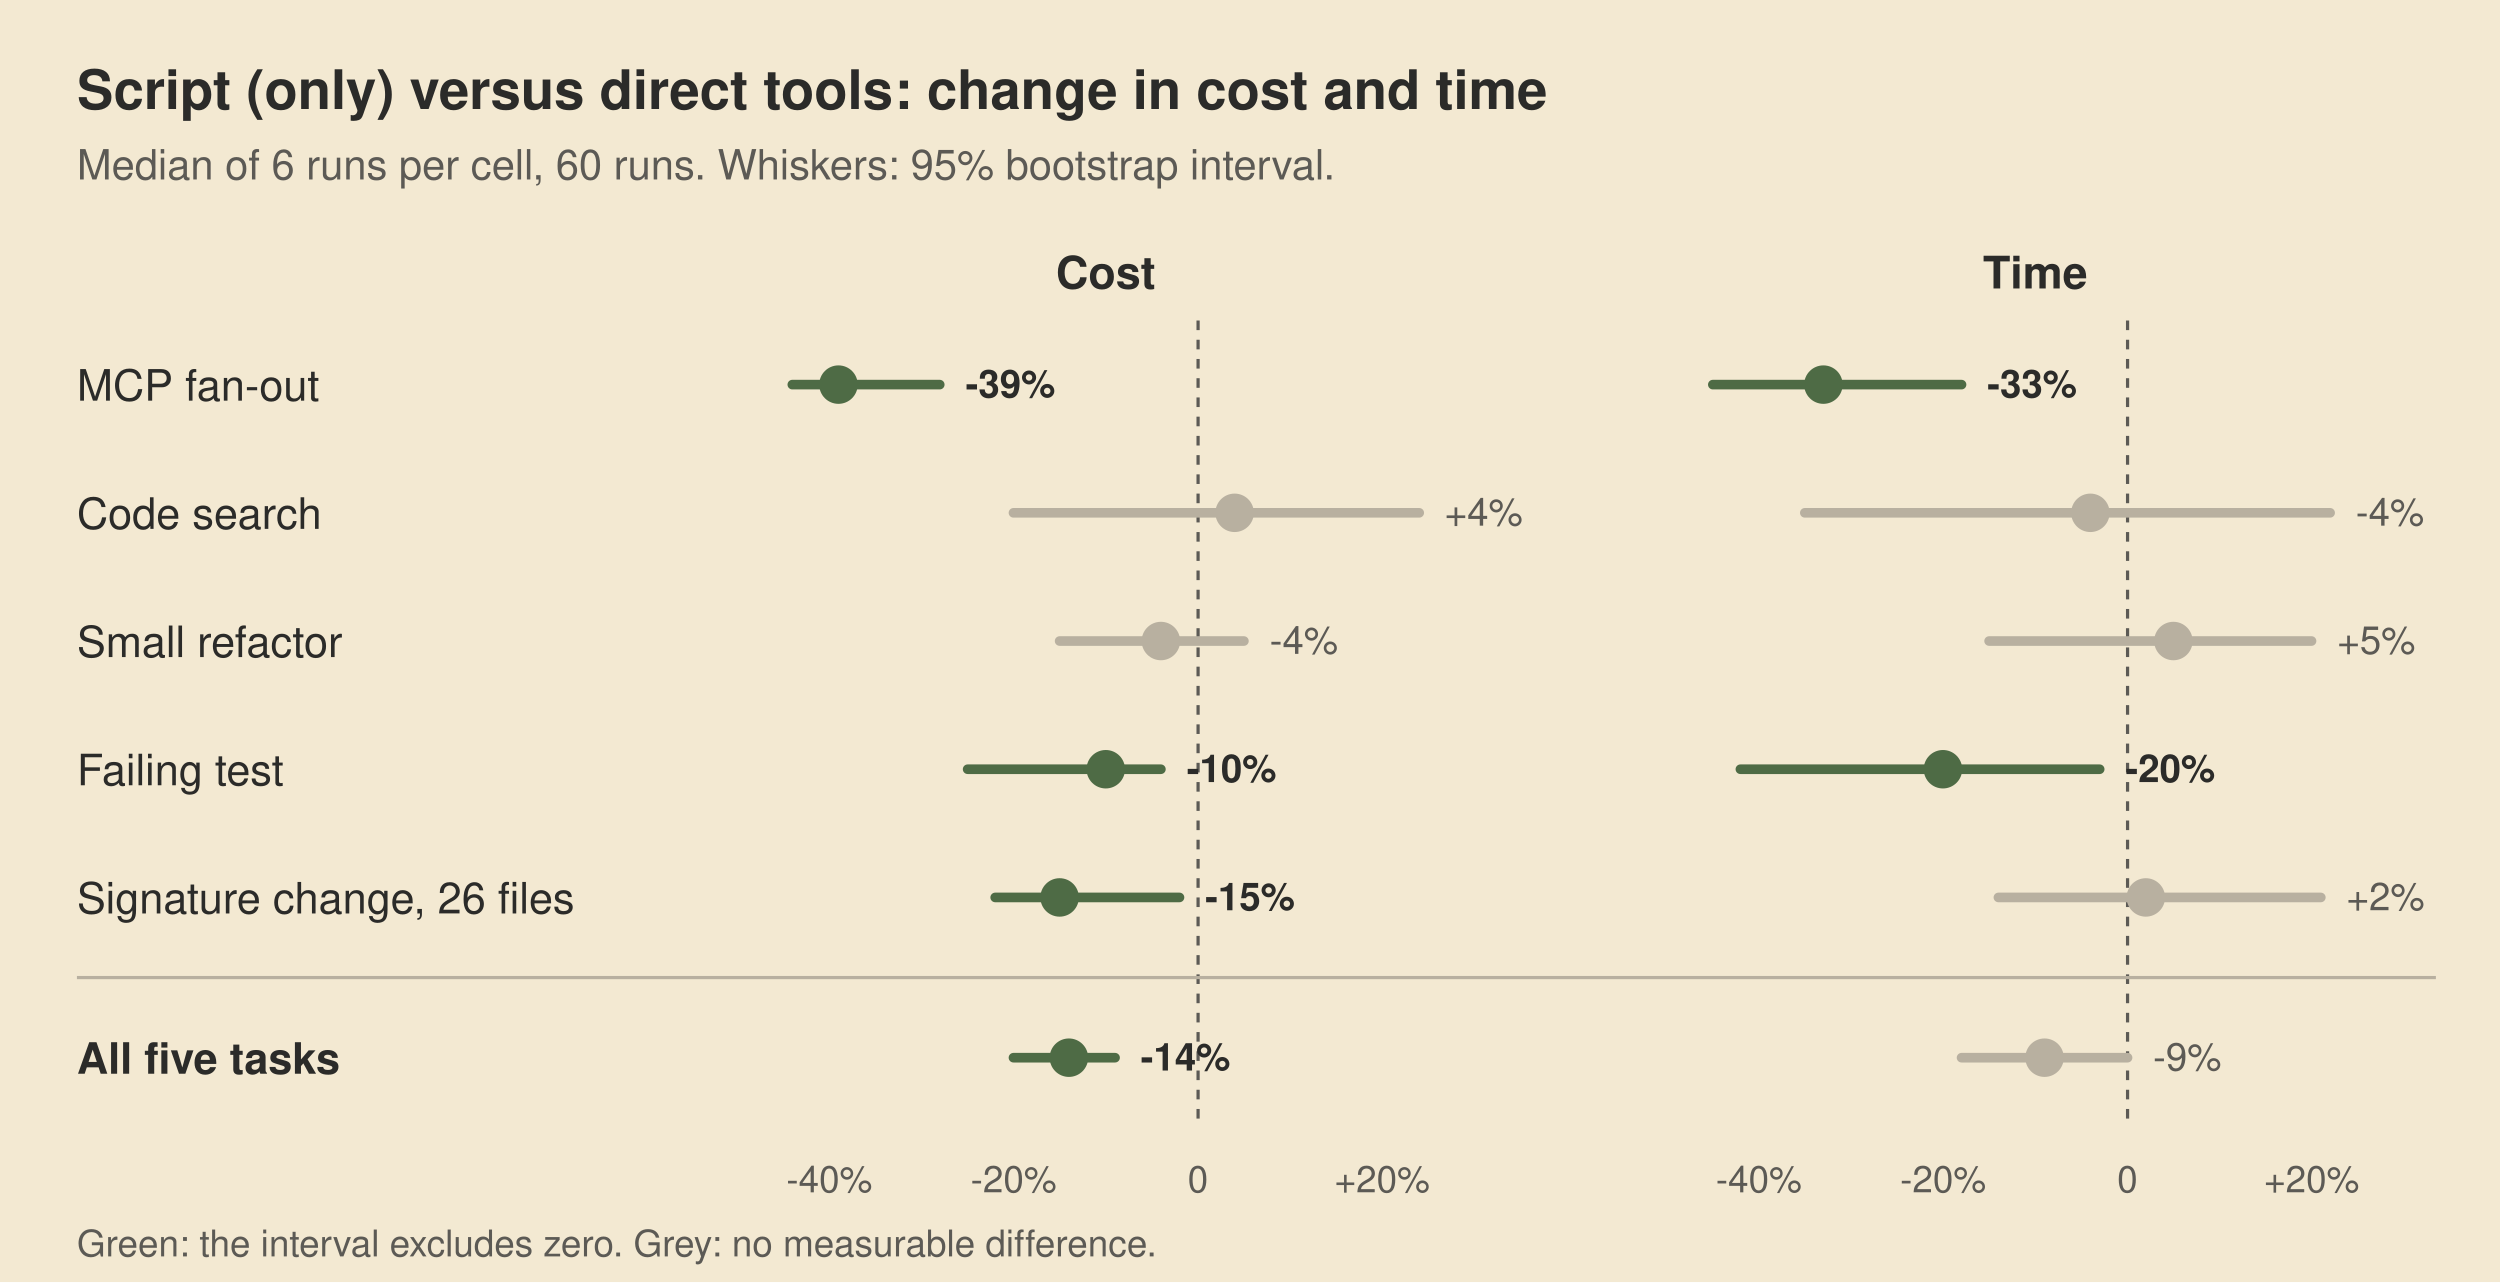
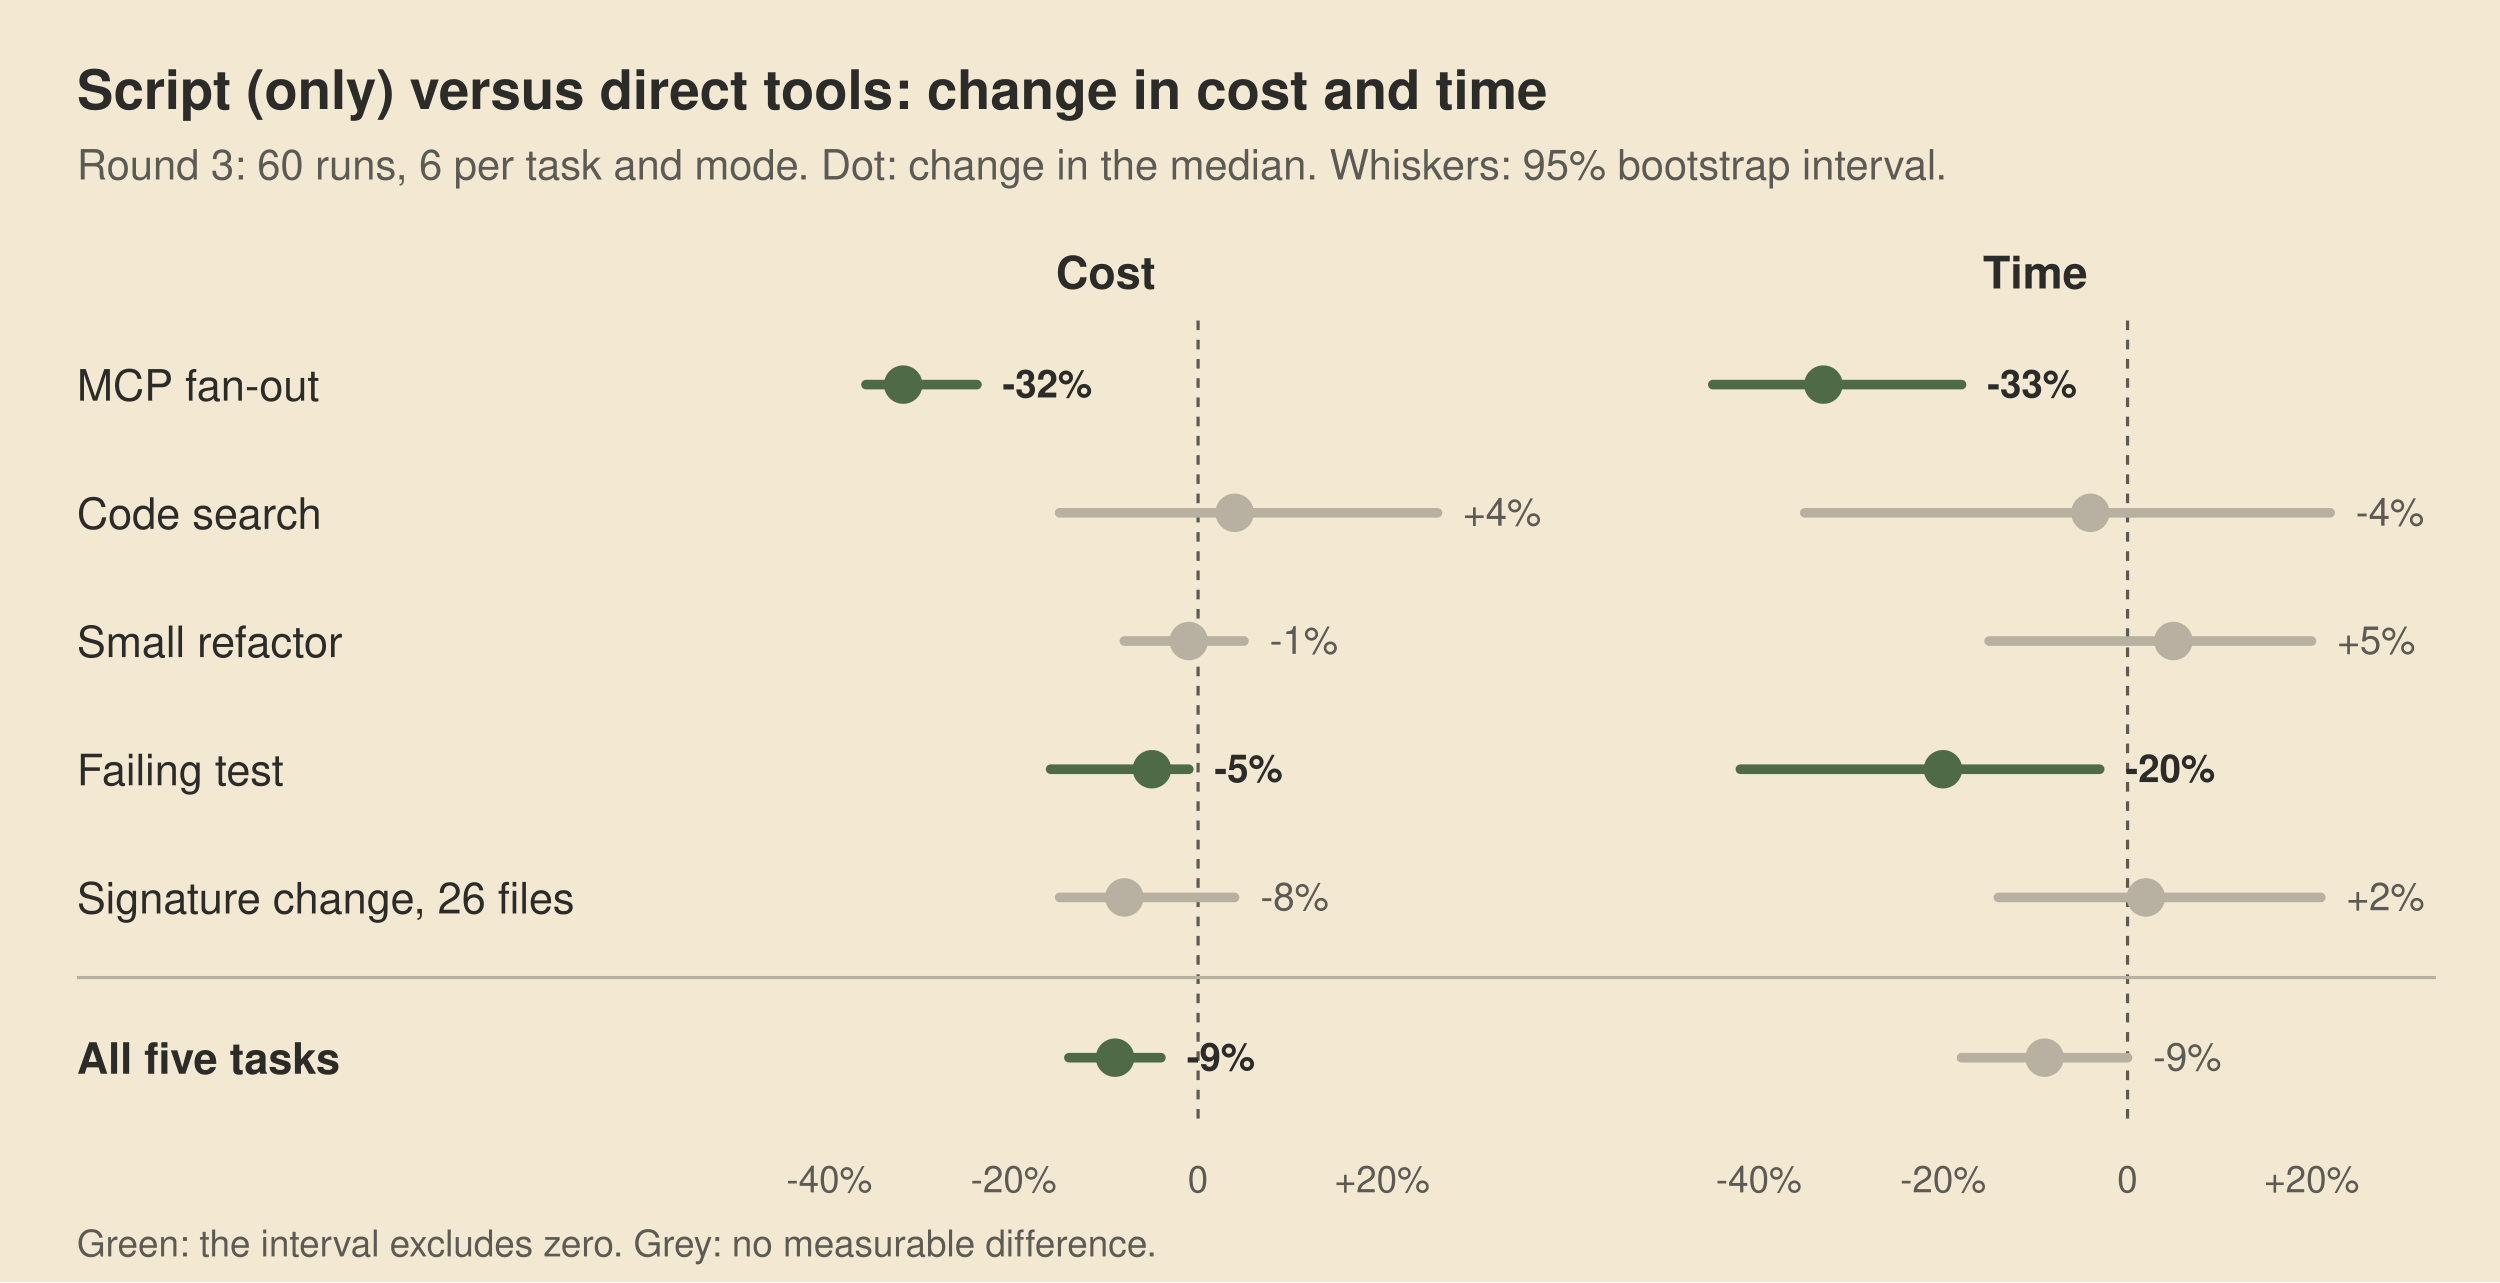
<svg xmlns="http://www.w3.org/2000/svg" viewBox="0 0 780 400" width="780" height="400" font-family="-apple-system, BlinkMacSystemFont, 'Segoe UI', Helvetica, Arial, sans-serif">
  <style />
  <rect width="780" height="400" fill="#F3E9D2" />
  <text x="24" y="34" font-size="17" fill="#2B2B29" text-anchor="start" font-weight="600">Script (only) versus direct tools: change in cost and time</text>
-   <text x="24" y="56" font-size="13" fill="#5C5A55" text-anchor="start" font-weight="normal">Median of 6 runs per cell, 60 runs. Whiskers: 95% bootstrap interval.</text>
+   <text x="24" y="56" font-size="13" fill="#5C5A55" text-anchor="start" font-weight="normal">Round 3: 60 runs, 6 per task and mode. Dot: change in the median. Whiskers: 95% bootstrap interval.</text>
  <text x="345.0" y="90" font-size="14" fill="#2B2B29" text-anchor="middle" font-weight="600">Cost</text>
  <line x1="373.8" y1="100" x2="373.8" y2="350" stroke="#5C5A55" stroke-dasharray="3 3" />
  <text x="258.75" y="372" font-size="11.5" fill="#5C5A55" text-anchor="middle" font-weight="normal">-40%</text>
  <text x="316.25" y="372" font-size="11.5" fill="#5C5A55" text-anchor="middle" font-weight="normal">-20%</text>
  <text x="373.75" y="372" font-size="11.5" fill="#5C5A55" text-anchor="middle" font-weight="normal">0</text>
  <text x="431.25" y="372" font-size="11.5" fill="#5C5A55" text-anchor="middle" font-weight="normal">+20%</text>
-   <line x1="247.2" y1="120" x2="293.2" y2="120" stroke="#4E6B45" stroke-width="3" stroke-linecap="round" />
-   <circle cx="261.6" cy="120" r="6" fill="#4E6B45" />
-   <text x="301.25" y="124" font-size="12" fill="#2B2B29" text-anchor="start" font-weight="600">-39%</text>
-   <line x1="316.2" y1="160" x2="442.8" y2="160" stroke="#B8B0A0" stroke-width="3" stroke-linecap="round" />
+   <line x1="270.2" y1="120" x2="304.8" y2="120" stroke="#4E6B45" stroke-width="3" stroke-linecap="round" />
+   <circle cx="281.8" cy="120" r="6" fill="#4E6B45" />
+   <text x="312.75" y="124" font-size="12" fill="#2B2B29" text-anchor="start" font-weight="600">-32%</text>
+   <line x1="330.6" y1="160" x2="448.5" y2="160" stroke="#B8B0A0" stroke-width="3" stroke-linecap="round" />
  <circle cx="385.2" cy="160" r="6" fill="#B8B0A0" />
-   <text x="450.75" y="164" font-size="12" fill="#5C5A55" text-anchor="start" font-weight="normal">+4%</text>
-   <line x1="330.6" y1="200" x2="388.1" y2="200" stroke="#B8B0A0" stroke-width="3" stroke-linecap="round" />
-   <circle cx="362.2" cy="200" r="6" fill="#B8B0A0" />
-   <text x="396.125" y="204" font-size="12" fill="#5C5A55" text-anchor="start" font-weight="normal">-4%</text>
-   <line x1="301.9" y1="240" x2="362.2" y2="240" stroke="#4E6B45" stroke-width="3" stroke-linecap="round" />
-   <circle cx="345.0" cy="240" r="6" fill="#4E6B45" />
-   <text x="370.25" y="244" font-size="12" fill="#2B2B29" text-anchor="start" font-weight="600">-10%</text>
-   <line x1="310.5" y1="280" x2="368.0" y2="280" stroke="#4E6B45" stroke-width="3" stroke-linecap="round" />
-   <circle cx="330.6" cy="280" r="6" fill="#4E6B45" />
-   <text x="376.0" y="284" font-size="12" fill="#2B2B29" text-anchor="start" font-weight="600">-15%</text>
-   <line x1="316.2" y1="330" x2="347.9" y2="330" stroke="#4E6B45" stroke-width="3" stroke-linecap="round" />
-   <circle cx="333.5" cy="330" r="6" fill="#4E6B45" />
-   <text x="355.875" y="334" font-size="12" fill="#2B2B29" text-anchor="start" font-weight="600">-14%</text>
+   <text x="456.5" y="164" font-size="12" fill="#5C5A55" text-anchor="start" font-weight="normal">+4%</text>
+   <line x1="350.8" y1="200" x2="388.1" y2="200" stroke="#B8B0A0" stroke-width="3" stroke-linecap="round" />
+   <circle cx="370.9" cy="200" r="6" fill="#B8B0A0" />
+   <text x="396.125" y="204" font-size="12" fill="#5C5A55" text-anchor="start" font-weight="normal">-1%</text>
+   <line x1="327.8" y1="240" x2="370.9" y2="240" stroke="#4E6B45" stroke-width="3" stroke-linecap="round" />
+   <circle cx="359.4" cy="240" r="6" fill="#4E6B45" />
+   <text x="378.875" y="244" font-size="12" fill="#2B2B29" text-anchor="start" font-weight="600">-5%</text>
+   <line x1="330.6" y1="280" x2="385.2" y2="280" stroke="#B8B0A0" stroke-width="3" stroke-linecap="round" />
+   <circle cx="350.8" cy="280" r="6" fill="#B8B0A0" />
+   <text x="393.25" y="284" font-size="12" fill="#5C5A55" text-anchor="start" font-weight="normal">-8%</text>
+   <line x1="333.5" y1="330" x2="362.2" y2="330" stroke="#4E6B45" stroke-width="3" stroke-linecap="round" />
+   <circle cx="347.9" cy="330" r="6" fill="#4E6B45" />
+   <text x="370.25" y="334" font-size="12" fill="#2B2B29" text-anchor="start" font-weight="600">-9%</text>
  <text x="635.0" y="90" font-size="14" fill="#2B2B29" text-anchor="middle" font-weight="600">Time</text>
  <line x1="663.8" y1="100" x2="663.8" y2="350" stroke="#5C5A55" stroke-dasharray="3 3" />
  <text x="548.75" y="372" font-size="11.5" fill="#5C5A55" text-anchor="middle" font-weight="normal">-40%</text>
  <text x="606.25" y="372" font-size="11.5" fill="#5C5A55" text-anchor="middle" font-weight="normal">-20%</text>
  <text x="663.75" y="372" font-size="11.5" fill="#5C5A55" text-anchor="middle" font-weight="normal">0</text>
  <text x="721.25" y="372" font-size="11.5" fill="#5C5A55" text-anchor="middle" font-weight="normal">+20%</text>
  <line x1="534.4" y1="120" x2="612.0" y2="120" stroke="#4E6B45" stroke-width="3" stroke-linecap="round" />
  <circle cx="568.9" cy="120" r="6" fill="#4E6B45" />
  <text x="620.0" y="124" font-size="12" fill="#2B2B29" text-anchor="start" font-weight="600">-33%</text>
  <line x1="563.1" y1="160" x2="727.0" y2="160" stroke="#B8B0A0" stroke-width="3" stroke-linecap="round" />
  <circle cx="652.2" cy="160" r="6" fill="#B8B0A0" />
  <text x="735.0" y="164" font-size="12" fill="#5C5A55" text-anchor="start" font-weight="normal">-4%</text>
  <line x1="620.6" y1="200" x2="721.2" y2="200" stroke="#B8B0A0" stroke-width="3" stroke-linecap="round" />
  <circle cx="678.1" cy="200" r="6" fill="#B8B0A0" />
  <text x="729.25" y="204" font-size="12" fill="#5C5A55" text-anchor="start" font-weight="normal">+5%</text>
  <line x1="543.0" y1="240" x2="655.1" y2="240" stroke="#4E6B45" stroke-width="3" stroke-linecap="round" />
  <circle cx="606.2" cy="240" r="6" fill="#4E6B45" />
  <text x="663.125" y="244" font-size="12" fill="#2B2B29" text-anchor="start" font-weight="600">-20%</text>
  <line x1="623.5" y1="280" x2="724.1" y2="280" stroke="#B8B0A0" stroke-width="3" stroke-linecap="round" />
  <circle cx="669.5" cy="280" r="6" fill="#B8B0A0" />
  <text x="732.125" y="284" font-size="12" fill="#5C5A55" text-anchor="start" font-weight="normal">+2%</text>
  <line x1="612.0" y1="330" x2="663.8" y2="330" stroke="#B8B0A0" stroke-width="3" stroke-linecap="round" />
  <circle cx="637.9" cy="330" r="6" fill="#B8B0A0" />
  <text x="671.75" y="334" font-size="12" fill="#5C5A55" text-anchor="start" font-weight="normal">-9%</text>
  <text x="24" y="125" font-size="13.5" fill="#2B2B29" text-anchor="start" font-weight="normal">MCP fan-out</text>
  <text x="24" y="165" font-size="13.5" fill="#2B2B29" text-anchor="start" font-weight="normal">Code search</text>
  <text x="24" y="205" font-size="13.5" fill="#2B2B29" text-anchor="start" font-weight="normal">Small refactor</text>
  <text x="24" y="245" font-size="13.5" fill="#2B2B29" text-anchor="start" font-weight="normal">Failing test</text>
  <text x="24" y="285" font-size="13.5" fill="#2B2B29" text-anchor="start" font-weight="normal">Signature change, 26 files</text>
  <text x="24" y="335" font-size="13.5" fill="#2B2B29" text-anchor="start" font-weight="600">All five tasks</text>
  <line x1="24" y1="305.0" x2="760" y2="305.0" stroke="#B8B0A0" />
  <text x="24" y="392" font-size="11.5" fill="#5C5A55" text-anchor="start" font-weight="normal">Green: the interval excludes zero. Grey: no measurable difference.</text>
</svg>
